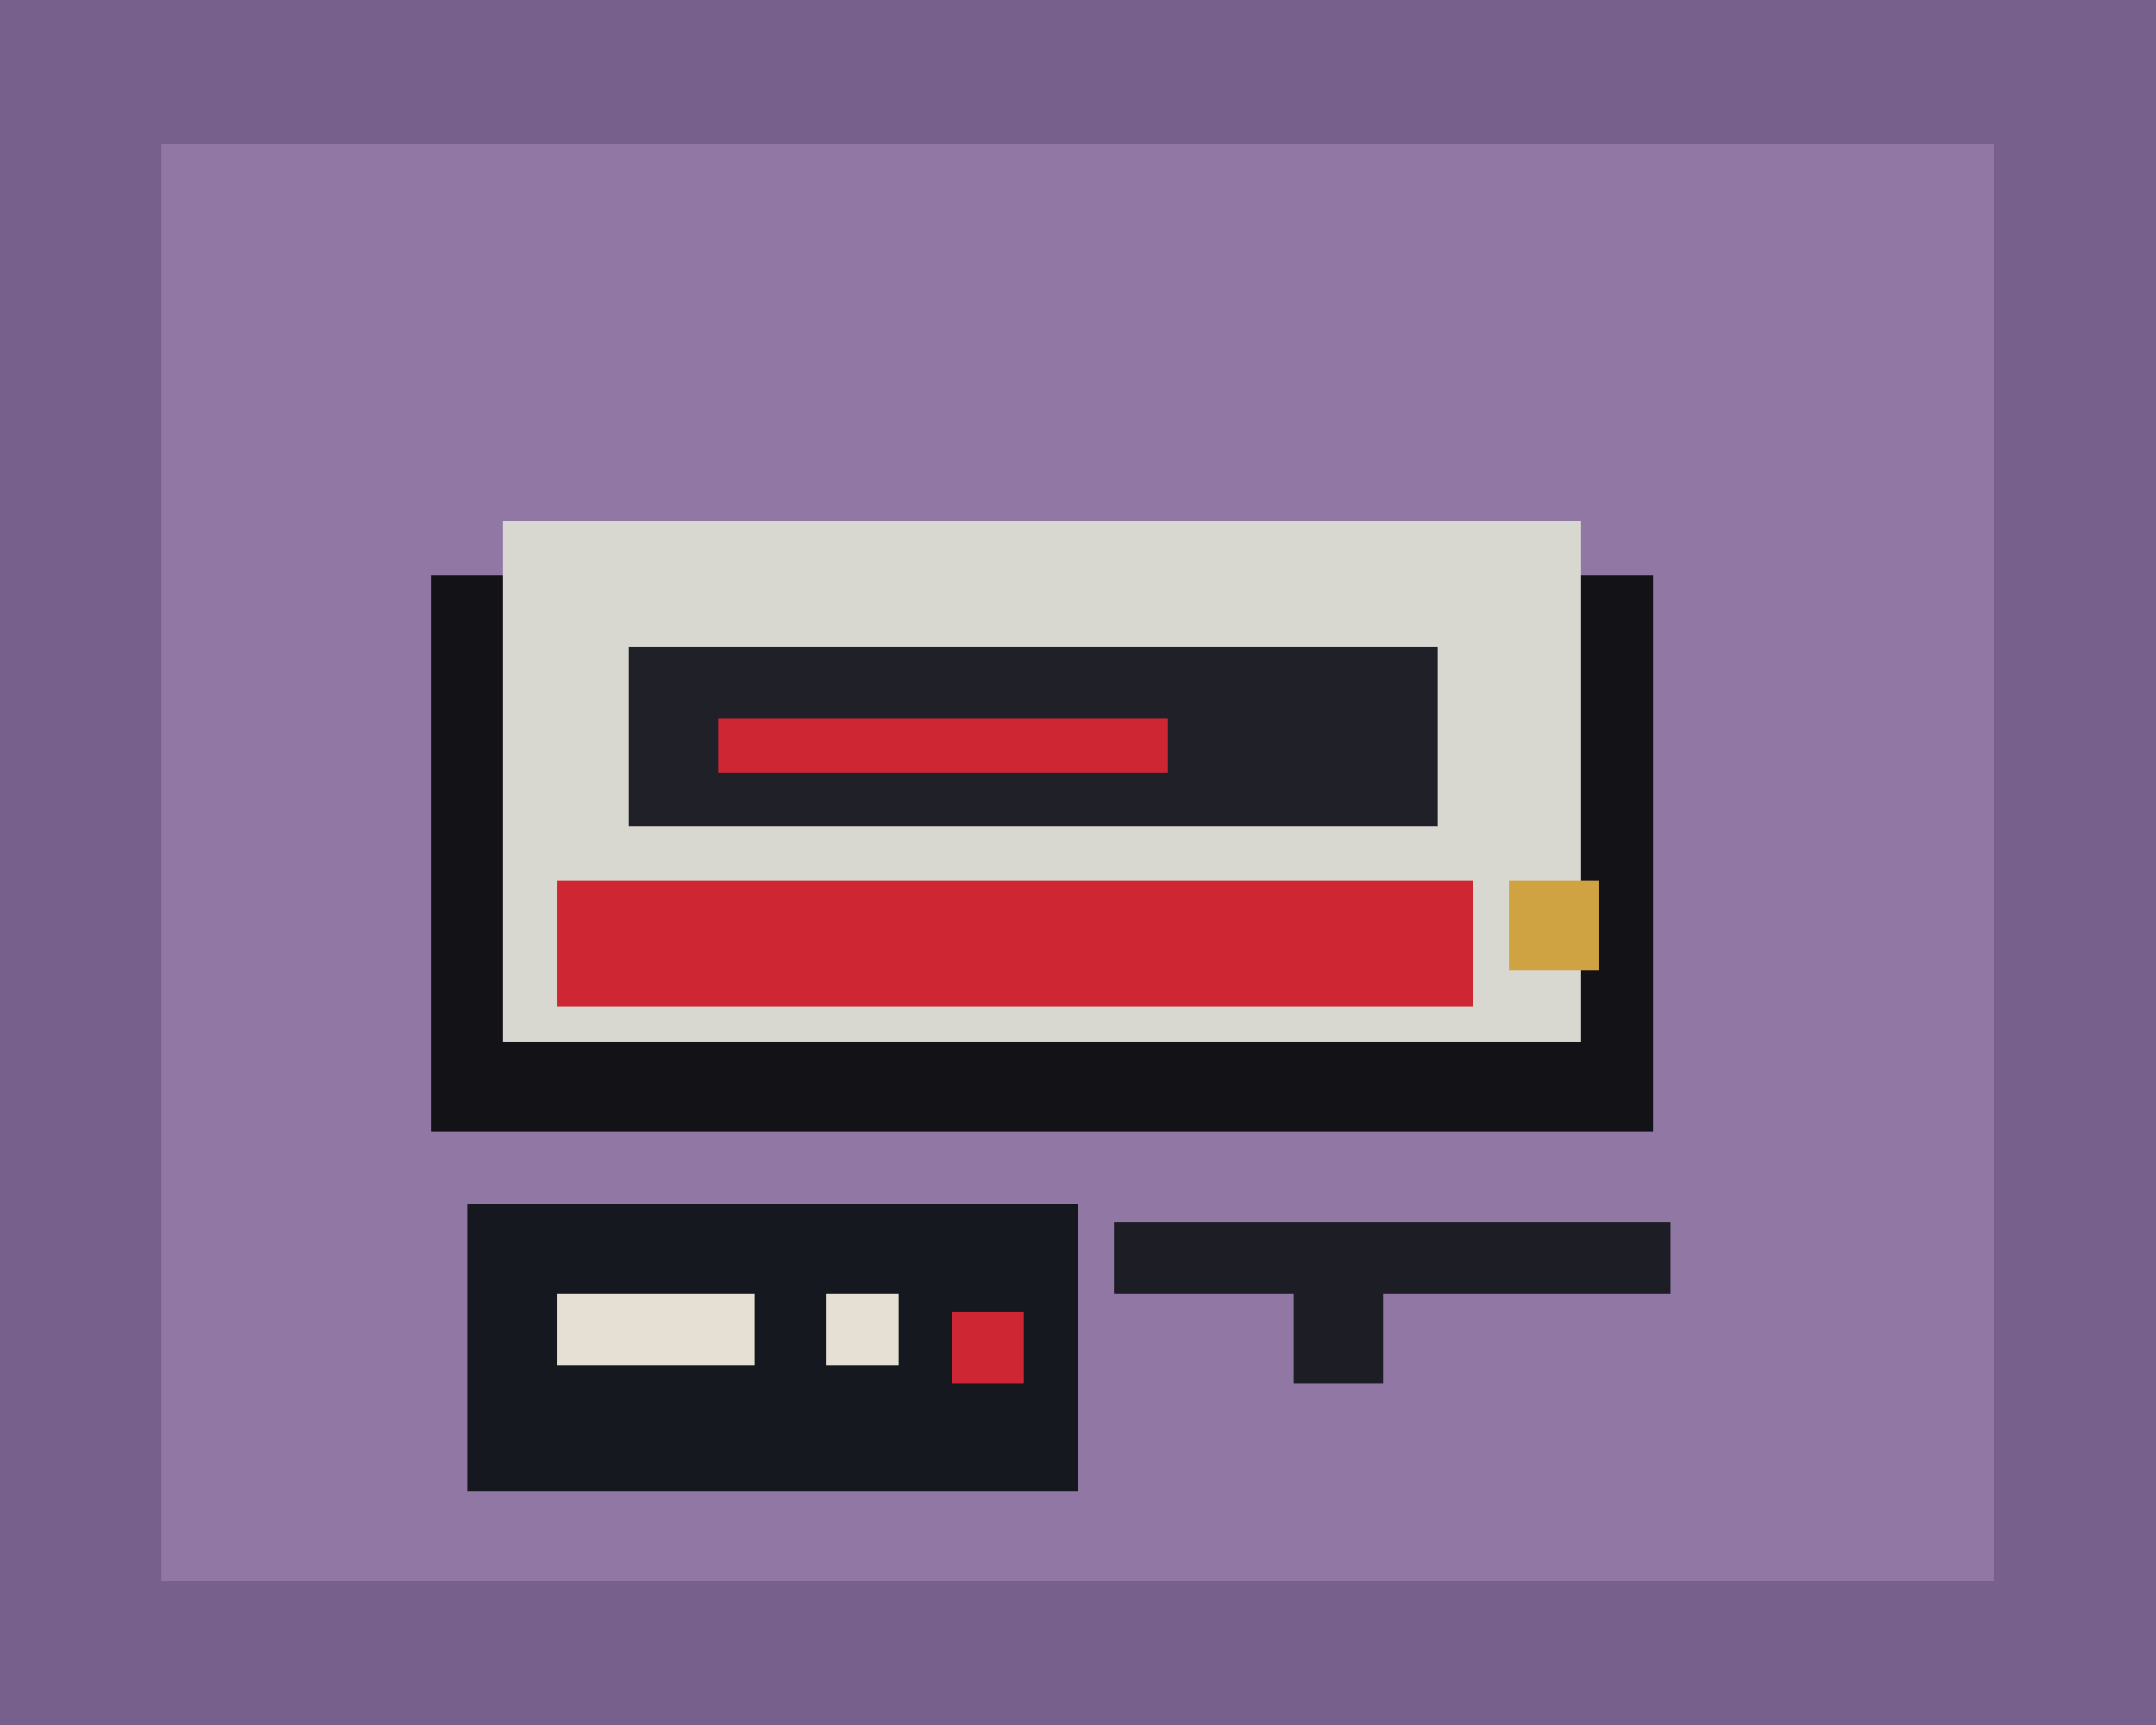
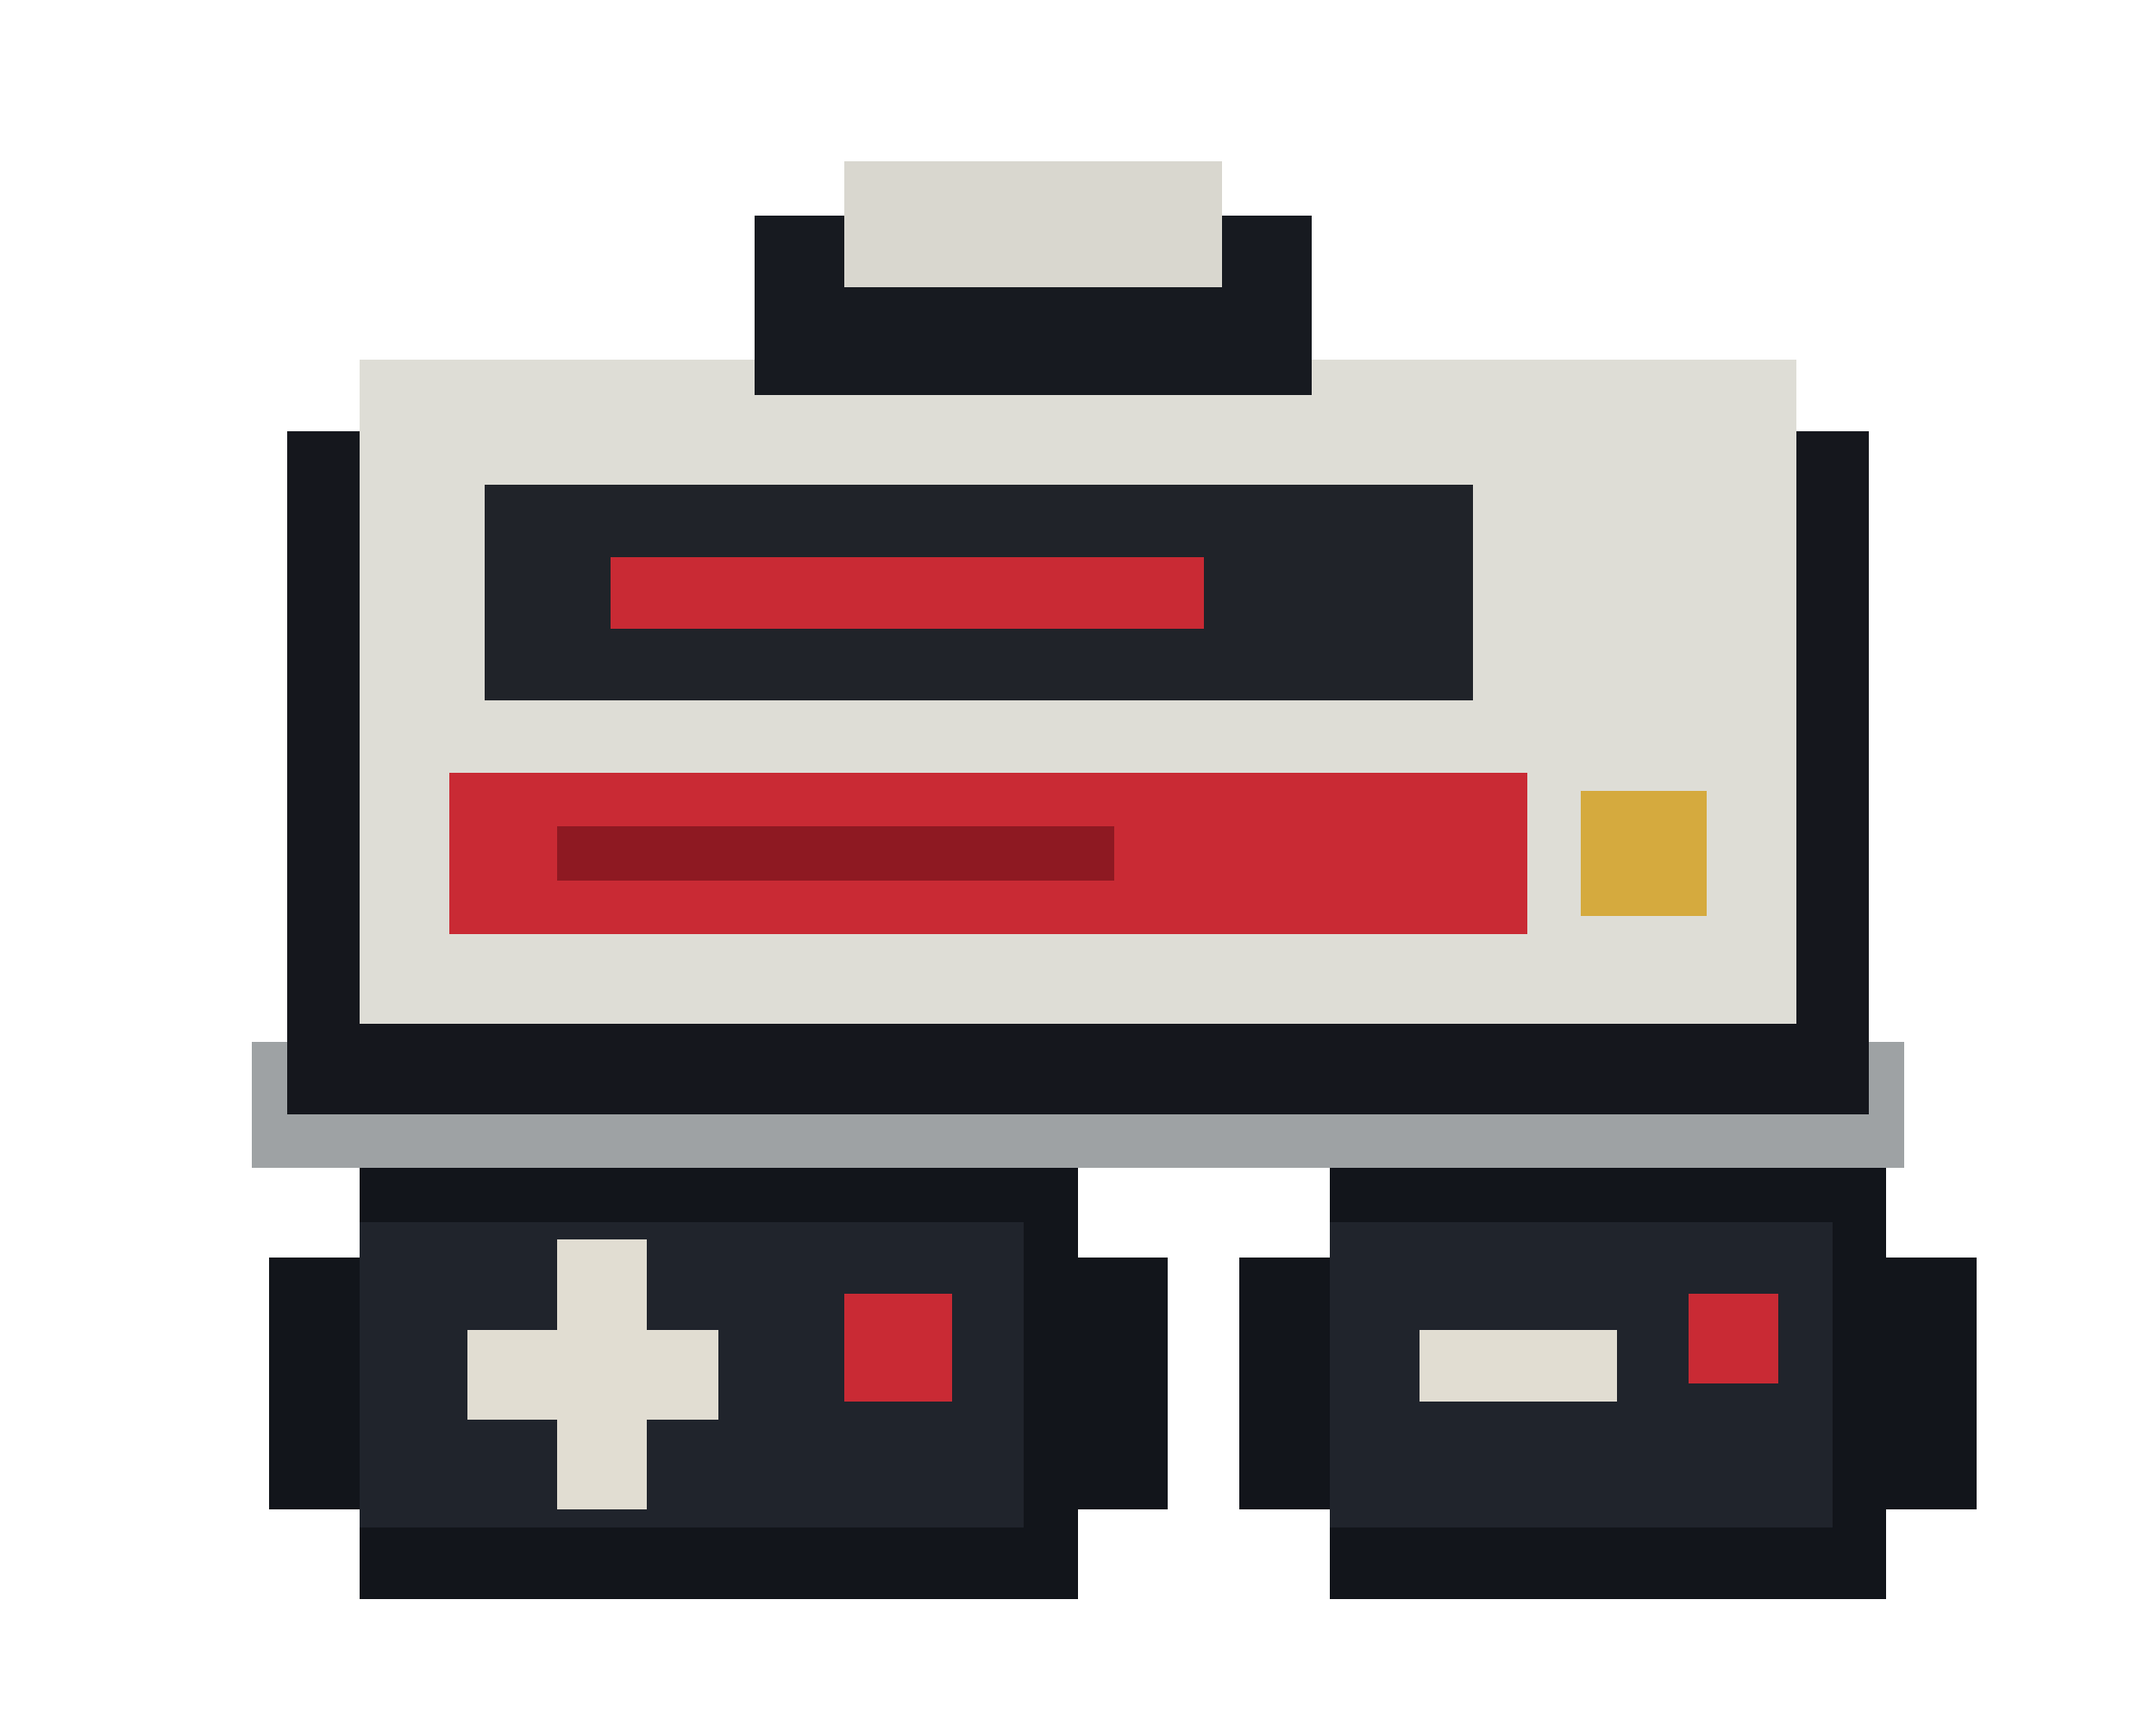
<svg xmlns="http://www.w3.org/2000/svg" viewBox="0 0 120 96" shape-rendering="crispEdges">
-   <rect width="120" height="96" fill="#77618c" />
-   <rect x="9" y="8" width="102" height="80" fill="#9077a4" />
-   <rect x="24" y="32" width="68" height="31" fill="#121217" />
-   <rect x="28" y="29" width="60" height="29" fill="#d8d7d0" />
-   <rect x="35" y="36" width="45" height="10" fill="#202128" />
-   <rect x="40" y="40" width="25" height="3" fill="#cf2634" />
-   <rect x="31" y="49" width="51" height="7" fill="#cf2634" />
-   <rect x="84" y="49" width="5" height="5" fill="#d0a342" />
-   <rect x="26" y="67" width="34" height="16" fill="#15181f" />
-   <rect x="31" y="72" width="11" height="4" fill="#e5e0d3" />
-   <rect x="46" y="72" width="4" height="4" fill="#e5e0d3" />
-   <rect x="53" y="73" width="4" height="4" fill="#cf2634" />
-   <rect x="62" y="68" width="31" height="4" fill="#1d1e25" />
-   <rect x="72" y="72" width="5" height="5" fill="#1d1e25" />
+   <rect x="14" y="58" width="92" height="7" fill="#172126" opacity=".42" />
+   <rect x="16" y="24" width="88" height="38" fill="#15171d" />
+   <rect x="20" y="20" width="80" height="37" fill="#deddd6" />
+   <rect x="27" y="27" width="55" height="12" fill="#202329" />
+   <rect x="34" y="31" width="33" height="4" fill="#c92a34" />
+   <rect x="25" y="43" width="60" height="9" fill="#c92a34" />
+   <rect x="31" y="46" width="31" height="3" fill="#8e1922" />
+   <rect x="88" y="44" width="7" height="7" fill="#d5aa3e" />
+   <rect x="42" y="12" width="31" height="10" fill="#171a20" />
+   <rect x="47" y="9" width="21" height="7" fill="#d9d7cf" />
+   <path d="M15 70h5v-5h40v5h5v14h-5v5H20v-5h-5z" fill="#12151b" />
+   <rect x="20" y="68" width="37" height="17" fill="#20242c" />
+   <rect x="26" y="74" width="14" height="5" fill="#e1ddd2" />
+   <rect x="31" y="69" width="5" height="15" fill="#e1ddd2" />
+   <rect x="47" y="72" width="6" height="6" fill="#c92a34" />
+   <path d="M69 70h5v-5h31v5h5v14h-5v5H74v-5h-5z" fill="#12151b" />
+   <rect x="74" y="68" width="28" height="17" fill="#20242c" />
+   <rect x="79" y="74" width="11" height="4" fill="#e1ddd2" />
+   <rect x="94" y="72" width="5" height="5" fill="#c92a34" />
</svg>
